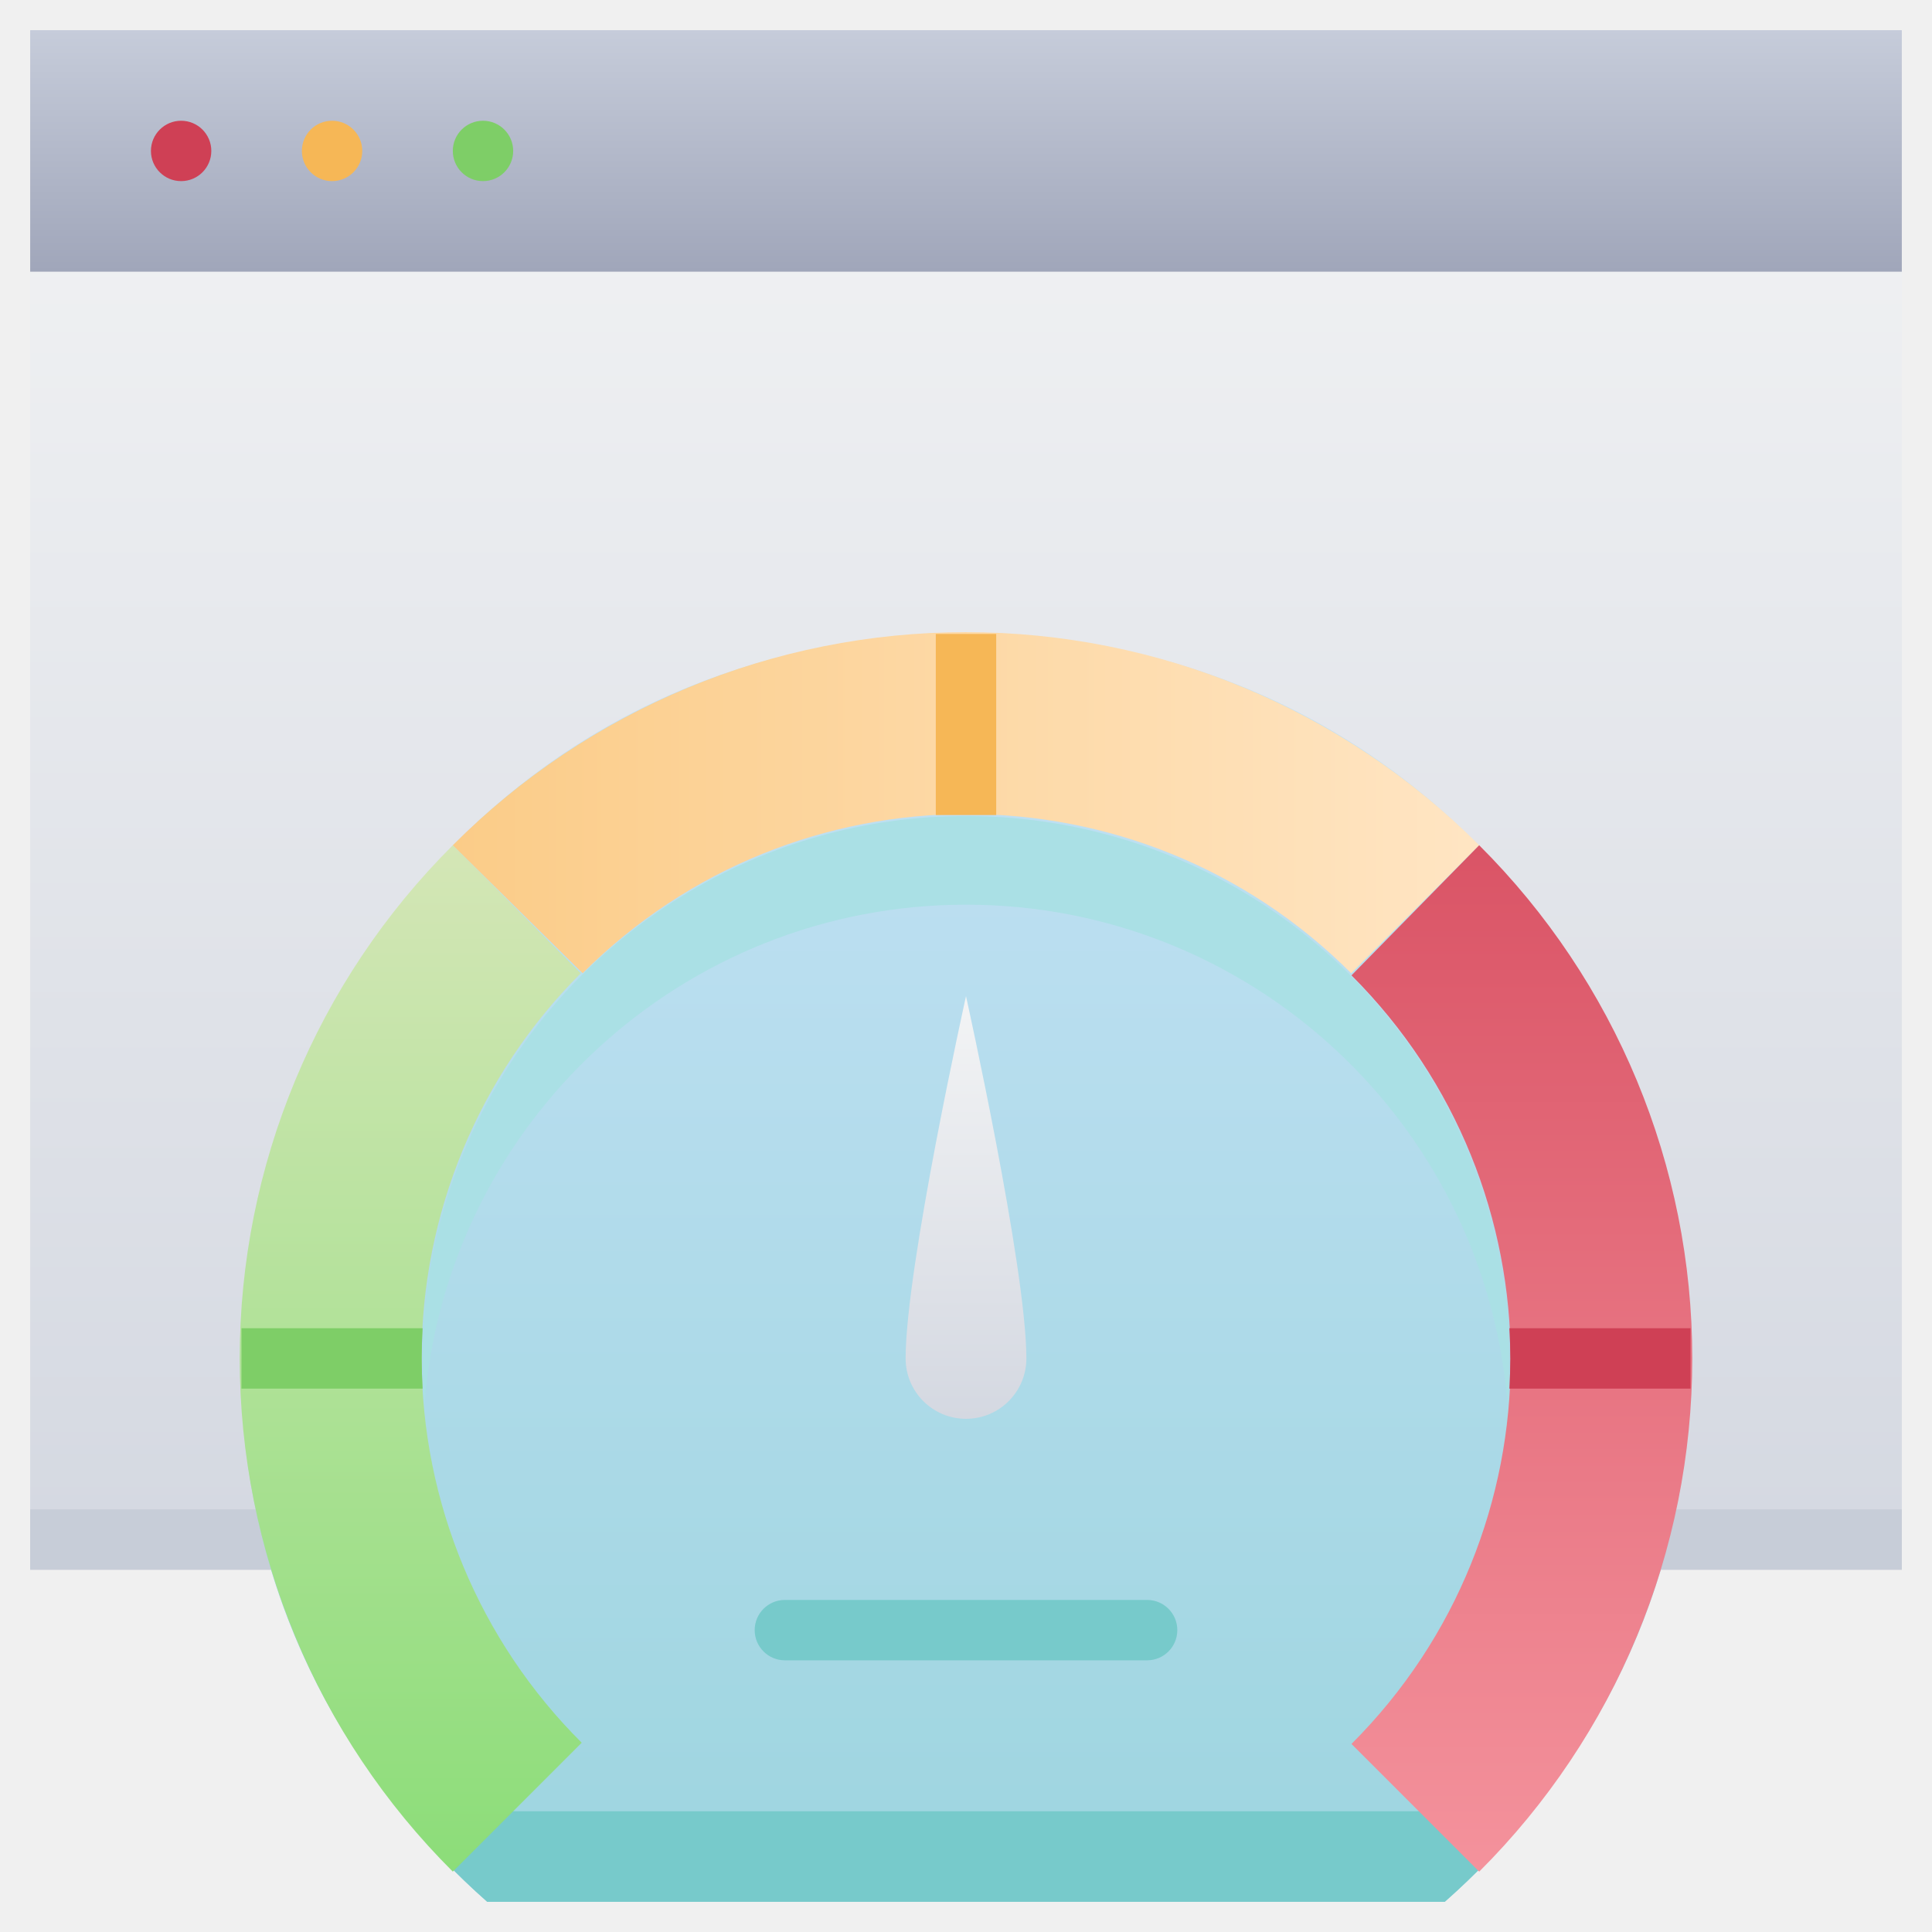
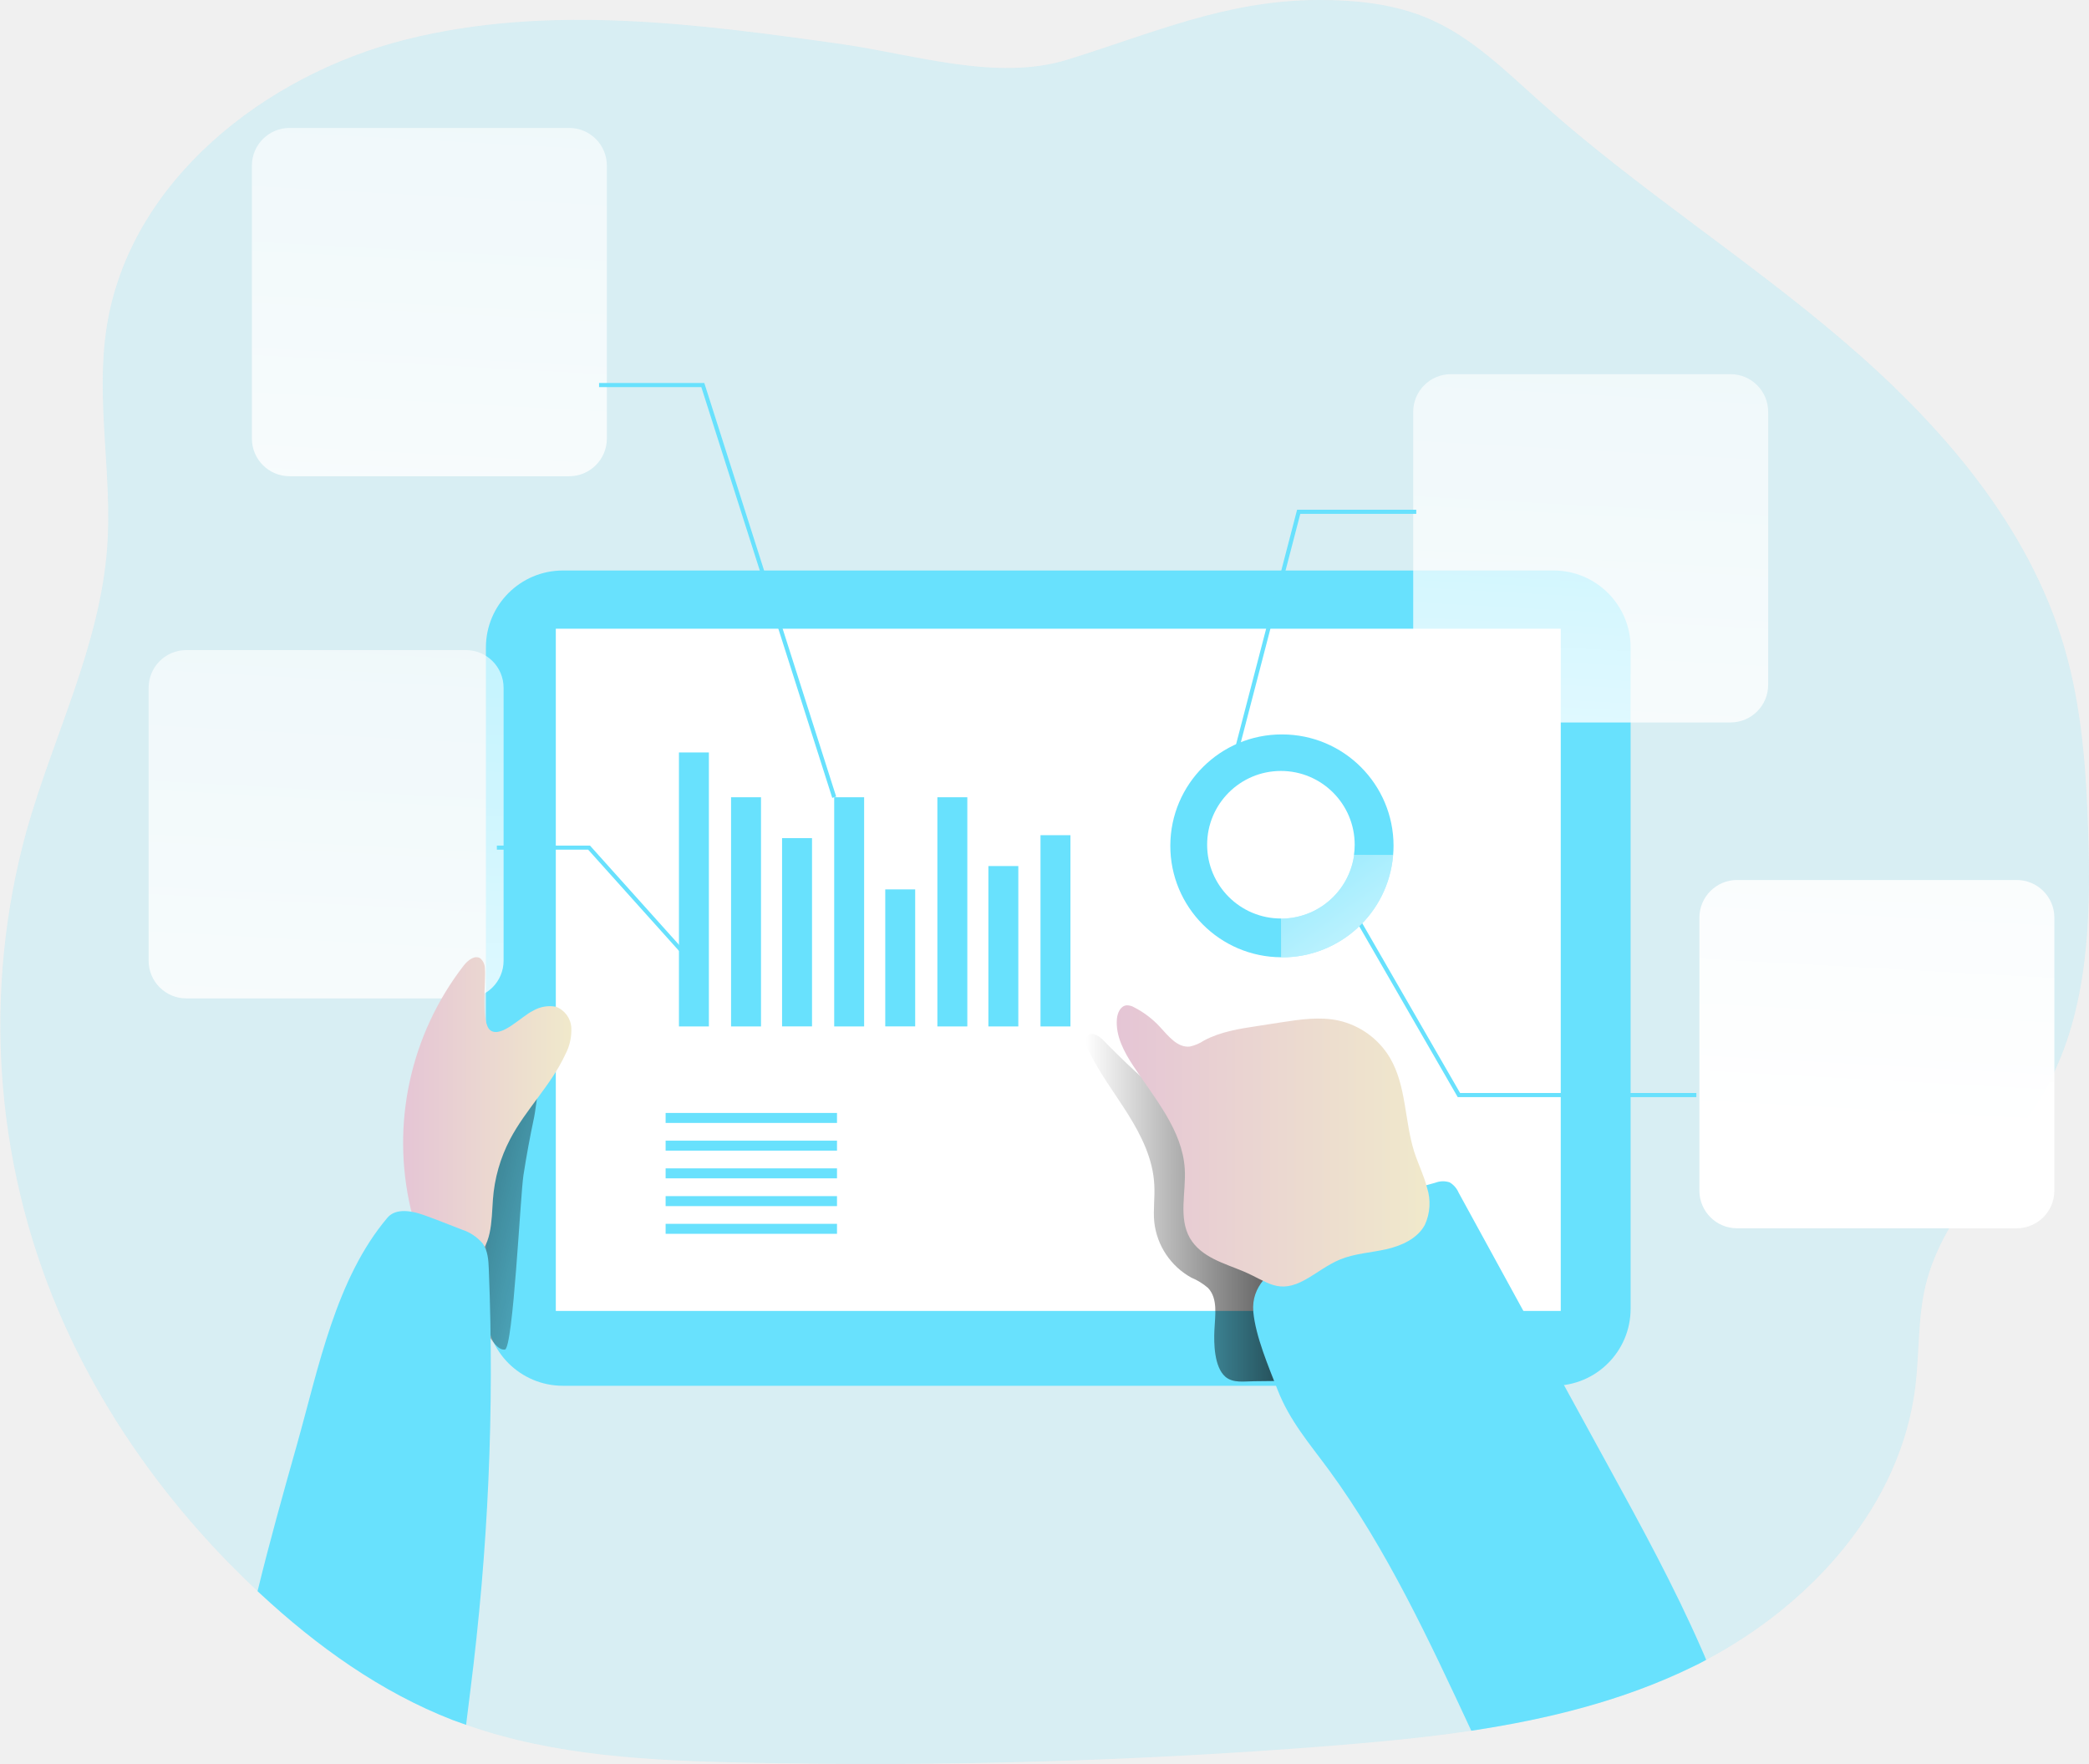
- <svg xmlns="http://www.w3.org/2000/svg" xmlns:xlink="http://www.w3.org/1999/xlink" viewBox="0 0 64 64">
+ <svg xmlns="http://www.w3.org/2000/svg" xmlns:xlink="http://www.w3.org/1999/xlink" id="Layer_1" data-name="Layer 1" viewBox="0 0 431.25 364.11">
  <defs>
-     <style>.cls-1{fill:url(#linear-gradient);}.cls-2{fill:#c7cdd8;}.cls-3{fill:url(#linear-gradient-2);}.cls-4{fill:#cf4055;}.cls-5{fill:#f6b756;}.cls-6{fill:#7ece67;}.cls-7{fill:url(#linear-gradient-3);}.cls-8{fill:#77cacb;}.cls-9{fill:url(#linear-gradient-4);}.cls-10{fill:url(#linear-gradient-5);}.cls-11{fill:url(#linear-gradient-6);}.cls-12{fill:url(#linear-gradient-7);}.cls-13{fill:#aae0e5;}</style>
-     <linearGradient id="linear-gradient" x1="32" y1="52" x2="32" y2="1" gradientUnits="userSpaceOnUse">
-       <stop offset="0" stop-color="#d4d8e1" />
-       <stop offset="1" stop-color="#f3f4f5" />
+     <linearGradient id="linear-gradient" x1="157.22" y1="256.97" x2="62.67" y2="234.45" gradientUnits="userSpaceOnUse">
+       <stop offset="0" stop-opacity="0" />
+       <stop offset="0.99" />
    </linearGradient>
-     <linearGradient id="linear-gradient-2" x1="32" y1="9" x2="32" y2="1" gradientUnits="userSpaceOnUse">
-       <stop offset="0" stop-color="#a0a6ba" />
-       <stop offset="1" stop-color="#c6ccda" />
+     <linearGradient id="linear-gradient-2" x1="243.21" y1="250.14" x2="305.52" y2="250.14" xlink:href="#linear-gradient" />
+     <linearGradient id="linear-gradient-3" x1="343.33" y1="-159.82" x2="321.91" y2="231.35" gradientUnits="userSpaceOnUse">
+       <stop offset="0.02" stop-color="#fff" stop-opacity="0" />
+       <stop offset="0.14" stop-color="#fff" stop-opacity="0.06" />
+       <stop offset="0.32" stop-color="#fff" stop-opacity="0.39" />
+       <stop offset="0.68" stop-color="#fff" stop-opacity="0.68" />
+       <stop offset="1" stop-color="#fff" />
    </linearGradient>
-     <linearGradient id="linear-gradient-3" x1="32" y1="63" x2="32" y2="21" gradientUnits="userSpaceOnUse">
-       <stop offset="0" stop-color="#9dd5df" />
-       <stop offset="1" stop-color="#c3e1f5" />
+     <linearGradient id="linear-gradient-4" x1="407.95" y1="-156.73" x2="386.54" y2="234.44" gradientUnits="userSpaceOnUse">
+       <stop offset="0.02" stop-color="#fff" stop-opacity="0" />
+       <stop offset="0.32" stop-color="#fff" stop-opacity="0.39" />
+       <stop offset="0.68" stop-color="#fff" stop-opacity="0.68" />
+       <stop offset="1" stop-color="#fff" />
    </linearGradient>
-     <linearGradient id="linear-gradient-4" x1="13.63" y1="61.96" x2="13.63" y2="28.03" gradientUnits="userSpaceOnUse">
-       <stop offset="0" stop-color="#8cdd79" />
-       <stop offset="1" stop-color="#d4e6b6" />
+     <linearGradient id="linear-gradient-5" x1="103.67" y1="-212.38" x2="82.26" y2="178.79" xlink:href="#linear-gradient-4" />
+     <linearGradient id="linear-gradient-6" x1="82.16" y1="-101.12" x2="60.75" y2="290.05" xlink:href="#linear-gradient-4" />
+     <linearGradient id="linear-gradient-7" x1="102.25" y1="229.93" x2="137.02" y2="229.93" gradientUnits="userSpaceOnUse">
+       <stop offset="0" stop-color="#e5c5d5" />
+       <stop offset="0.42" stop-color="#ead4d1" />
+       <stop offset="1" stop-color="#f0e9cb" />
    </linearGradient>
-     <linearGradient id="linear-gradient-5" x1="15.03" y1="26.63" x2="48.97" y2="26.63" gradientUnits="userSpaceOnUse">
-       <stop offset="0" stop-color="#fbcc88" />
-       <stop offset="1" stop-color="#ffe5c3" />
-     </linearGradient>
-     <linearGradient id="linear-gradient-6" x1="50.37" y1="28.03" x2="50.37" y2="61.96" gradientUnits="userSpaceOnUse">
-       <stop offset="0" stop-color="#da5466" />
-       <stop offset="1" stop-color="#f4929c" />
-     </linearGradient>
-     <linearGradient id="linear-gradient-7" y1="47" y2="33" xlink:href="#linear-gradient" />
+     <linearGradient id="linear-gradient-8" x1="249.6" y1="237.4" x2="314.18" y2="237.4" xlink:href="#linear-gradient-7" />
+     <linearGradient id="linear-gradient-9" x1="278.92" y1="165.56" x2="317.94" y2="219.5" xlink:href="#linear-gradient-4" />
  </defs>
-   <g id="Speed">
-     <path class="cls-1" d="M63,52V1H1V52Z" />
-     <path class="cls-2" d="M63,52V50H1v2Z" />
-     <rect class="cls-3" x="1" y="1" width="62" height="8" />
-     <path class="cls-4" d="M7,5A1,1,0,0,1,5,5,1,1,0,0,1,7,5Z" />
-     <path class="cls-5" d="M12,5a1,1,0,0,1-2,0A1,1,0,0,1,12,5Z" />
-     <path class="cls-6" d="M17,5a1,1,0,0,1-2,0A1,1,0,0,1,17,5Z" />
-     <path class="cls-7" d="M47.86,63H16.14C-.46,48.32,10,21,32,21S64.44,48.34,47.86,63Z" />
-     <path class="cls-8" d="M50.72,60a23.84,23.84,0,0,1-2.86,3H16.14a23.84,23.84,0,0,1-2.86-3Z" />
-     <path class="cls-9" d="M19.27,57.73,15,62A24,24,0,0,1,15,28l4.24,4.24A18,18,0,0,0,19.27,57.73Z" />
-     <path class="cls-10" d="M49,28l-4.24,4.24a18,18,0,0,0-25.46,0L15,28A24,24,0,0,1,49,28Z" />
-     <path class="cls-11" d="M49,62l-4.23-4.23a18,18,0,0,0,0-25.46L49,28A24,24,0,0,1,49,62Z" />
-     <path class="cls-12" d="M32,33s2,9,2,12a2,2,0,0,1-4,0C30,42,32,33,32,33Z" />
-     <path class="cls-8" d="M38,55H26a1,1,0,0,1,0-2H38A1,1,0,0,1,38,55Z" />
-     <path class="cls-5" d="M33,21v6H31V21C31.88,21,32.12,21,33,21Z" />
-     <path class="cls-4" d="M56,46H50a16.68,16.68,0,0,0,0-2h6C56,44.87,56,45.11,56,46Z" />
-     <path class="cls-6" d="M14,46H8c0-.89,0-1.13,0-2h6A16.68,16.68,0,0,0,14,46Z" />
-     <path class="cls-13" d="M49.94,46.5a18,18,0,0,0-35.88,0,18,18,0,1,1,35.88,0Z" />
-   </g>
+   <path d="M441.83,224.79c-7.62,14.36-21.42,25.57-25.25,41.38-1.65,6.82-1.27,14-2.12,20.95-3,24.45-21.33,44.83-43.18,56.38-.92.5-1.85,1-2.77,1.42-14.35,7-29.88,10.82-45.72,13.21-9.63,1.43-19.37,2.34-29,3.11Q233.48,366,173,364.71c-19.48-.4-39.35-1.32-57.67-7.79-.94-.32-1.87-.67-2.8-1-14.86-5.77-28.06-15.25-39.74-26.1l-.54-.5c-17.42-16.28-31.83-36-41.14-57.91a151.17,151.17,0,0,1-6.55-99.11c5.51-19.52,15.13-38.14,16.62-58.36,1.12-15.2-2.46-30.6-.08-45.65C45.78,38.37,73.56,16.36,102.9,9S163.11,5.77,193.07,10c14.63,2.09,31.76,7.67,46.25,3.2C257.13,7.72,272.1.89,291.32.85c7.84,0,15.83.82,23,4,8.7,3.8,15.6,10.7,22.67,17,19.73,17.68,42.23,32,62.39,49.2s38.44,38.09,45.86,63.52c3.63,12.43,4.52,25.5,4.91,38.44C450.7,190.69,450.13,209.17,441.83,224.79Z" transform="translate(-19.06 -0.85)" fill="#68e1fd" opacity="0.18" style="isolation:isolate" />
+   <rect x="100.31" y="117.77" width="236.31" height="168.3" rx="15.9" fill="#68e1fd" />
+   <path d="M132,220.32c-2.43,1.74-5.65,2-8.2,3.51a13.74,13.74,0,0,0-5.2,6.85c-2.38,5.87-2.73,12.35-2.7,18.68,0,6.69-.1,14.14,1.44,20.68.42,1.8,3.22,9.71,5.94,9.41,1.72-.19,3.2-31.89,3.84-36s1.36-8,2.21-12C129.76,229.47,130.42,221.46,132,220.32Z" transform="translate(-19.06 -0.85)" fill="url(#linear-gradient)" />
+   <rect x="114.74" y="129.79" width="207.46" height="140.83" fill="#fff" />
+   <path d="M269.76,275.41c.14-3,.76-6.49-1.31-8.68A12.71,12.71,0,0,0,265,264.6a15,15,0,0,1-7.65-11.43c-.26-2.55.15-5.13,0-7.7-.23-5.24-2.63-10.14-5.42-14.59s-6-8.64-8.26-13.39c-.47-1-.79-2.41.12-3s2.14.24,2.94,1C255.4,224.4,265,232.63,276,238.34c3.4,1.77,6.95,3.29,10.1,5.47,5.24,3.64,9.14,9,12,14.68s4.69,11.87,6.54,18c.68,2.24,1.35,4.68.56,6.88a3,3,0,0,1-1.24,1.66,4.09,4.09,0,0,1-1.84.4c-8,.44-16.07.45-24.12.55-2,0-4.37.47-6-.94C269.7,283,269.63,278.14,269.76,275.41Z" transform="translate(-19.06 -0.85)" fill="url(#linear-gradient-2)" />
+   <rect x="140.16" y="155.33" width="6.18" height="56.56" fill="#68e1fd" />
+   <rect x="150.92" y="164.58" width="6.18" height="47.31" fill="#68e1fd" />
+   <rect x="161.45" y="173.02" width="6.18" height="38.86" fill="#68e1fd" />
+   <rect x="172.21" y="164.58" width="6.18" height="47.31" fill="#68e1fd" />
+   <rect x="182.75" y="183.6" width="6.18" height="28.28" fill="#68e1fd" />
+   <rect x="193.51" y="164.58" width="6.18" height="47.31" fill="#68e1fd" />
+   <rect x="204.04" y="178.78" width="6.18" height="33.11" fill="#68e1fd" />
+   <rect x="214.8" y="172.41" width="6.18" height="39.48" fill="#68e1fd" />
+   <rect x="137.41" y="229.75" width="35.38" height="2.06" fill="#68e1fd" />
+   <rect x="137.41" y="235.47" width="35.38" height="2.06" fill="#68e1fd" />
+   <rect x="137.41" y="241.19" width="35.38" height="2.06" fill="#68e1fd" />
+   <rect x="137.41" y="246.92" width="35.38" height="2.06" fill="#68e1fd" />
+   <rect x="137.41" y="252.64" width="35.38" height="2.06" fill="#68e1fd" />
+   <rect x="185.49" y="229.75" width="35.38" height="25.42" fill="none" />
+   <path d="M283.73,152.46a23,23,0,0,0-.14,46v-8h-.09a15.23,15.23,0,1,1,15.22-15.23,14.25,14.25,0,0,1-.16,2.18h8.09q.09-1,.09-1.95A23,23,0,0,0,283.73,152.46Z" transform="translate(-19.06 -0.85)" fill="#68e1fd" />
+   <rect x="291.74" y="77.24" width="73.28" height="71.9" rx="7.78" fill="url(#linear-gradient-3)" />
+   <rect x="350.82" y="181.66" width="73.28" height="71.9" rx="7.78" fill="url(#linear-gradient-4)" />
+   <rect x="52" y="26.41" width="73.28" height="71.9" rx="7.78" fill="url(#linear-gradient-5)" />
+   <rect x="30.68" y="134.2" width="73.28" height="71.9" rx="7.78" fill="url(#linear-gradient-6)" />
+   <path d="M129.14,209.48a6.82,6.82,0,0,1,4.66-.81A4.91,4.91,0,0,1,137,213a10.68,10.68,0,0,1-1.21,5.46c-2.92,6.36-8.18,11.38-11.43,17.57a31.64,31.64,0,0,0-3.54,12.42c-.32,4.52-.17,10-4.09,12.31-2.78,1.59-6.51.51-8.77-1.77s-3.35-5.45-4.1-8.56a59.82,59.82,0,0,1,10.93-50.26c.85-1.09,2.3-2.24,3.45-1.47a2.82,2.82,0,0,1,.92,2.18c.24,2.38-.92,11.1,1.13,12.66C122.54,215.19,126.69,210.64,129.14,209.48Z" transform="translate(-19.06 -0.85)" fill="url(#linear-gradient-7)" />
+   <path d="M116.15,349.76l1.69-13.5c-.85,6.8-1.68,13.6-2.53,20.41l0,.25c-.94-.32-1.87-.67-2.8-1-14.86-5.77-28.06-15.25-39.74-26.1l-.54-.5c2.48-10.18,5.32-20.29,8.16-30.36,4.48-15.91,8-34.17,18.68-46.77,1.73-2,5-1.4,7.52-.5s5.26,2,7.84,3a9.41,9.41,0,0,1,4.28,2.86c1.07,1.5,1.19,3.45,1.26,5.3A518.41,518.41,0,0,1,116.15,349.76Z" transform="translate(-19.06 -0.85)" fill="#68e1fd" />
+   <path d="M371.28,343.5c-.92.5-1.85,1-2.77,1.42-14.35,7-29.88,10.82-45.72,13.21-8.55-18.36-17.53-37.68-29.44-53.89-4-5.44-8.08-10.13-10.56-16.52-1.86-4.78-4.53-11-5-16.07-.45-5.43,3.49-8.2,7.42-11.37A80.89,80.89,0,0,1,315.38,245a4.34,4.34,0,0,1,2.95-.07,4.55,4.55,0,0,1,1.85,2.13L351,303.36c6.81,12.43,13.63,24.88,19.31,37.87C370.63,342,371,342.74,371.28,343.5Z" transform="translate(-19.06 -0.85)" fill="#68e1fd" />
+   <path d="M264.69,256.41c-2.38-4.19-.77-9.42-1.05-14.24-.48-8-6.19-14.54-10.6-21.24-1.93-2.92-3.7-6.23-3.41-9.72.1-1.25.74-2.71,2-2.83a2.92,2.92,0,0,1,1.61.44,19,19,0,0,1,5.26,4c1.75,1.89,3.64,4.37,6.2,4.07a8.48,8.48,0,0,0,2.91-1.24c3.39-1.82,7.27-2.43,11.07-3l4.84-.75c3.93-.61,8-1.21,11.85-.38A16.57,16.57,0,0,1,306,219.22c3.4,5.78,3,13,5,19.37.8,2.5,2,4.88,2.65,7.42a10.58,10.58,0,0,1-.44,7.68c-1.54,2.87-4.84,4.34-8,5.05s-6.52.87-9.53,2.12c-2.55,1.05-4.74,2.81-7.14,4.15-5.61,3.13-7.74.42-12.84-1.73C271.75,261.62,267,260.4,264.69,256.41Z" transform="translate(-19.06 -0.85)" fill="url(#linear-gradient-8)" />
+   <polygon points="254.95 157.87 254.13 157.66 267.77 105.23 292.37 105.23 292.37 106.08 268.43 106.08 254.95 157.87" fill="#68e1fd" />
+   <polygon points="350.19 226.48 300.93 226.48 277.49 185.82 278.22 185.39 301.42 225.63 350.19 225.63 350.19 226.48" fill="#68e1fd" />
+   <polygon points="171.81 164.71 144.78 79.91 123.67 79.91 123.67 79.06 145.39 79.06 145.49 79.36 172.62 164.45 171.81 164.71" fill="#68e1fd" />
+   <polygon points="140.65 196.83 121.42 175.4 102.57 175.4 102.57 174.56 121.8 174.56 141.28 196.27 140.65 196.83" fill="#68e1fd" />
+   <path d="M306.65,177.42a23,23,0,0,1-22.92,21.06h-.14v-8a15.22,15.22,0,0,0,15-13.05Z" transform="translate(-19.06 -0.85)" fill="#68e1fd" />
+   <path d="M306.65,177.42a23,23,0,0,1-22.92,21.06h-.14v-8a15.22,15.22,0,0,0,15-13.05Z" transform="translate(-19.06 -0.85)" fill="url(#linear-gradient-9)" />
</svg>
